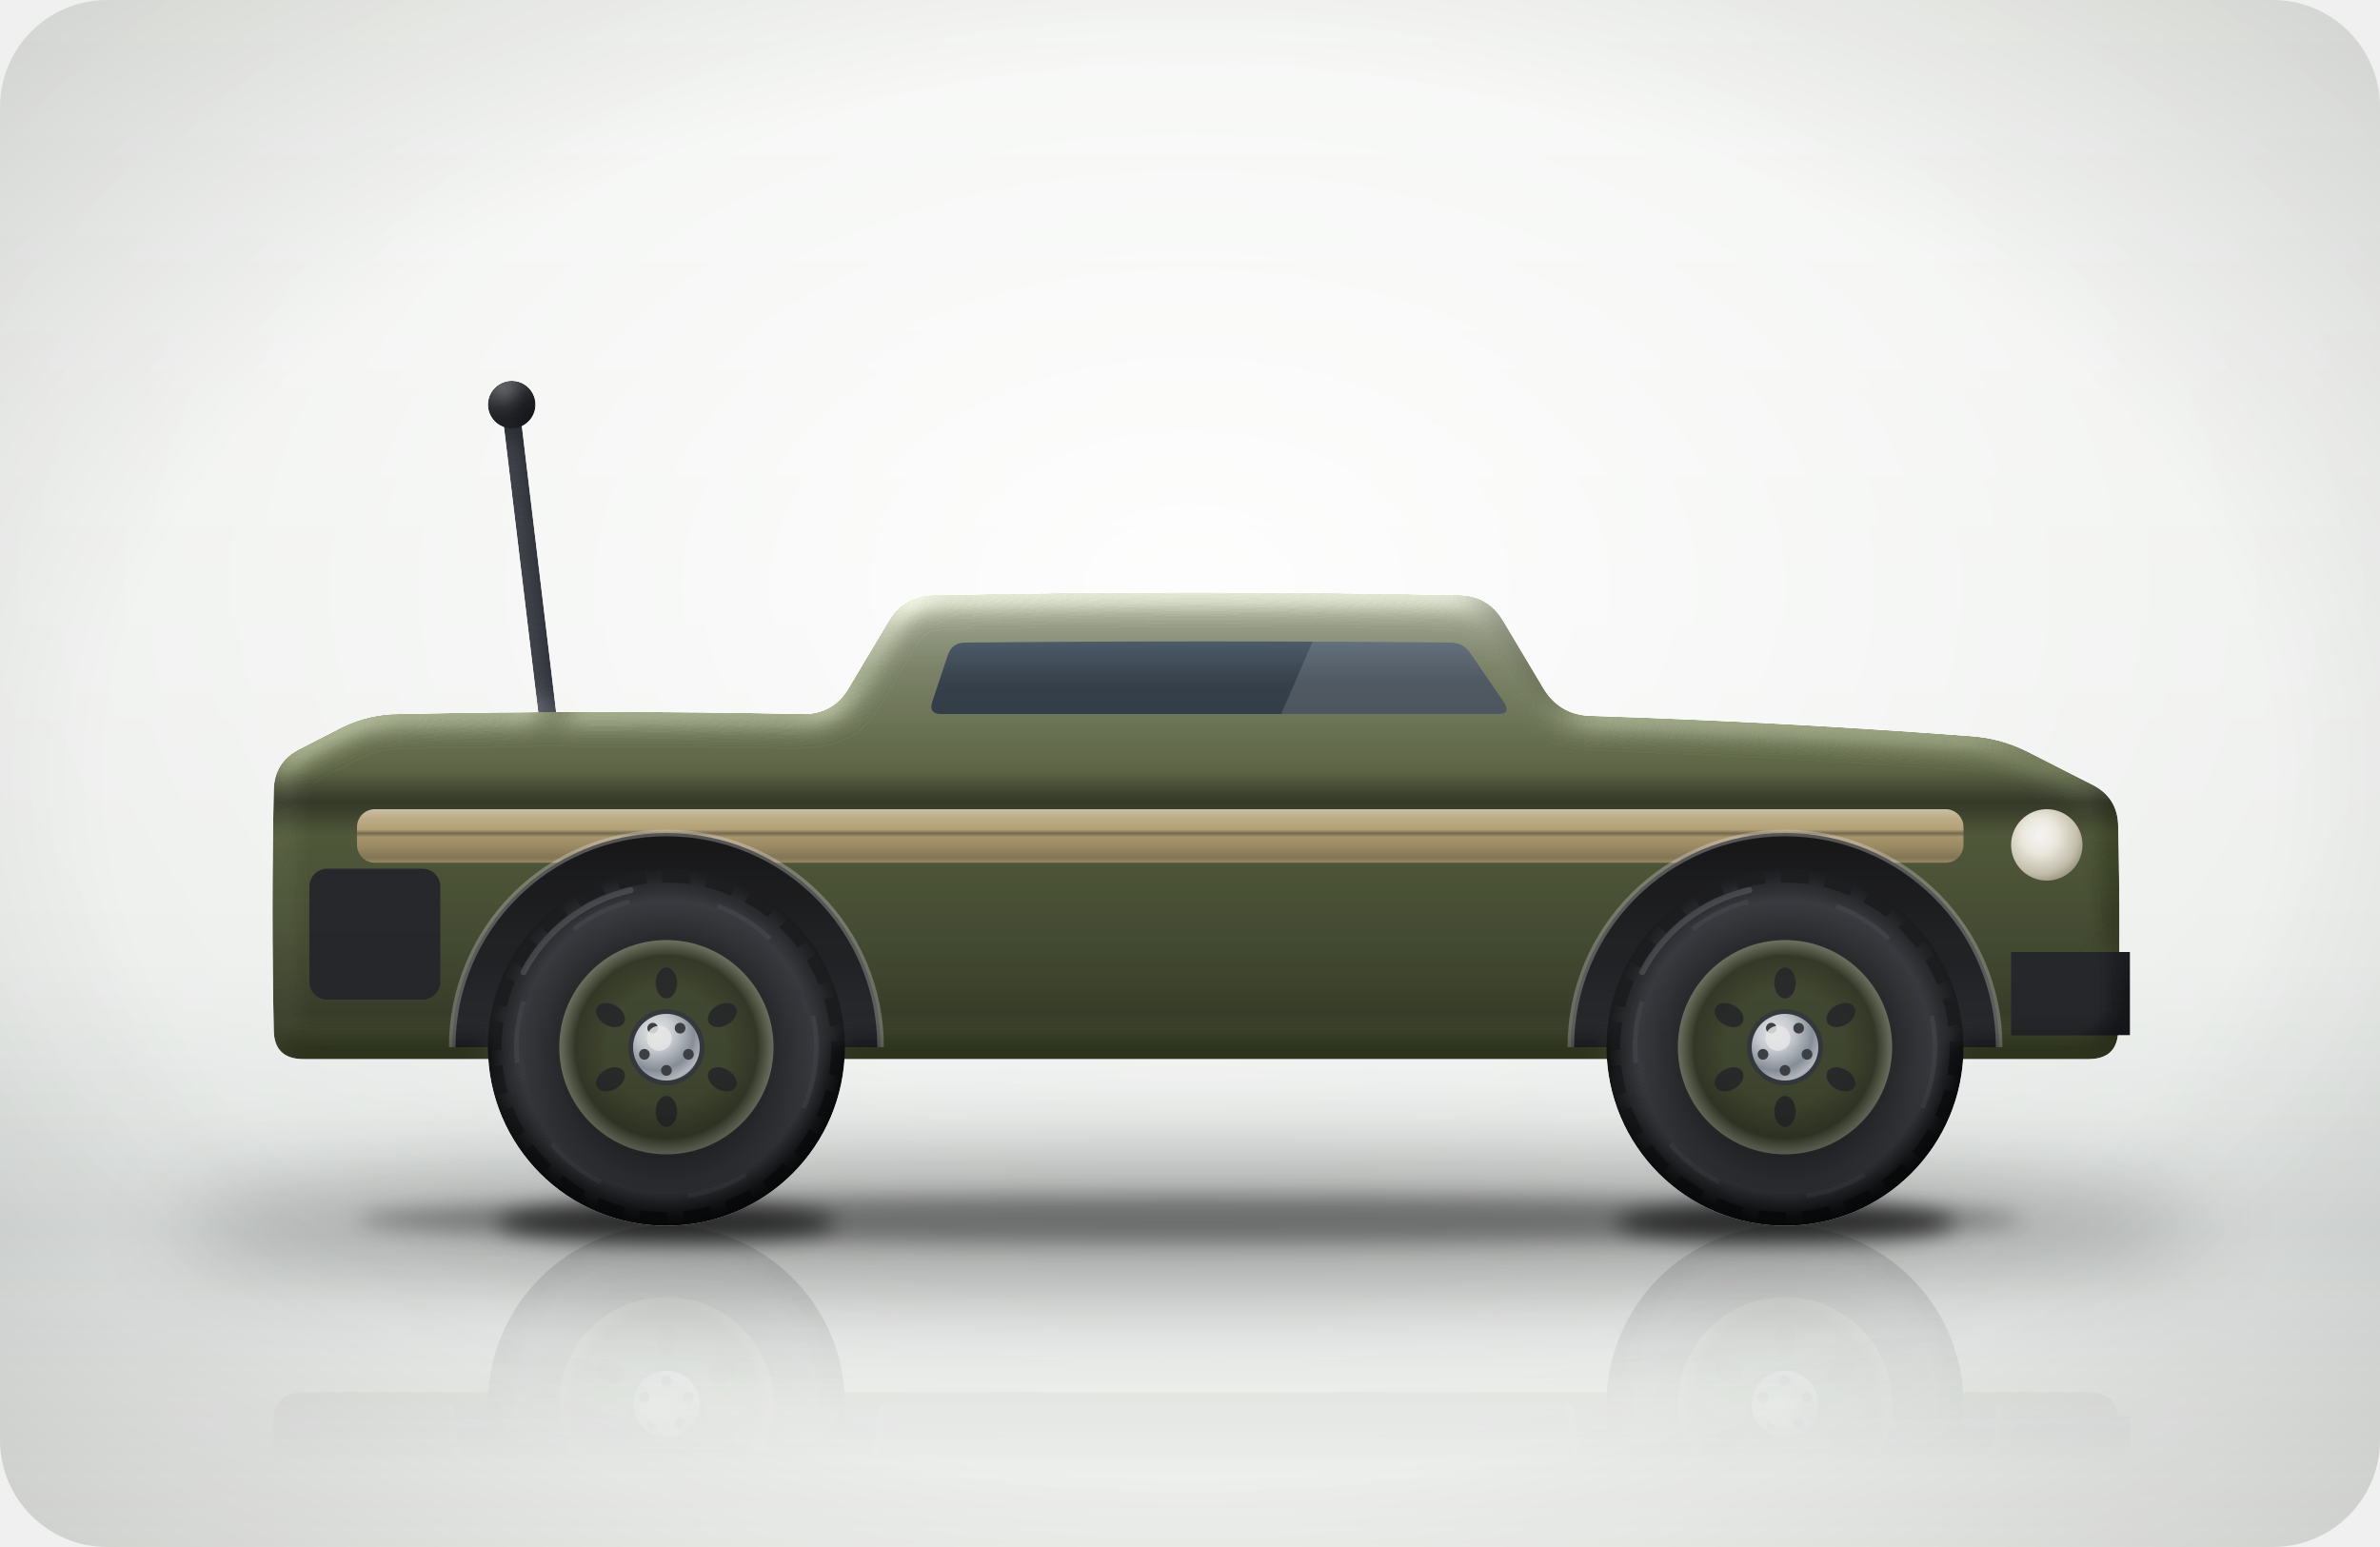
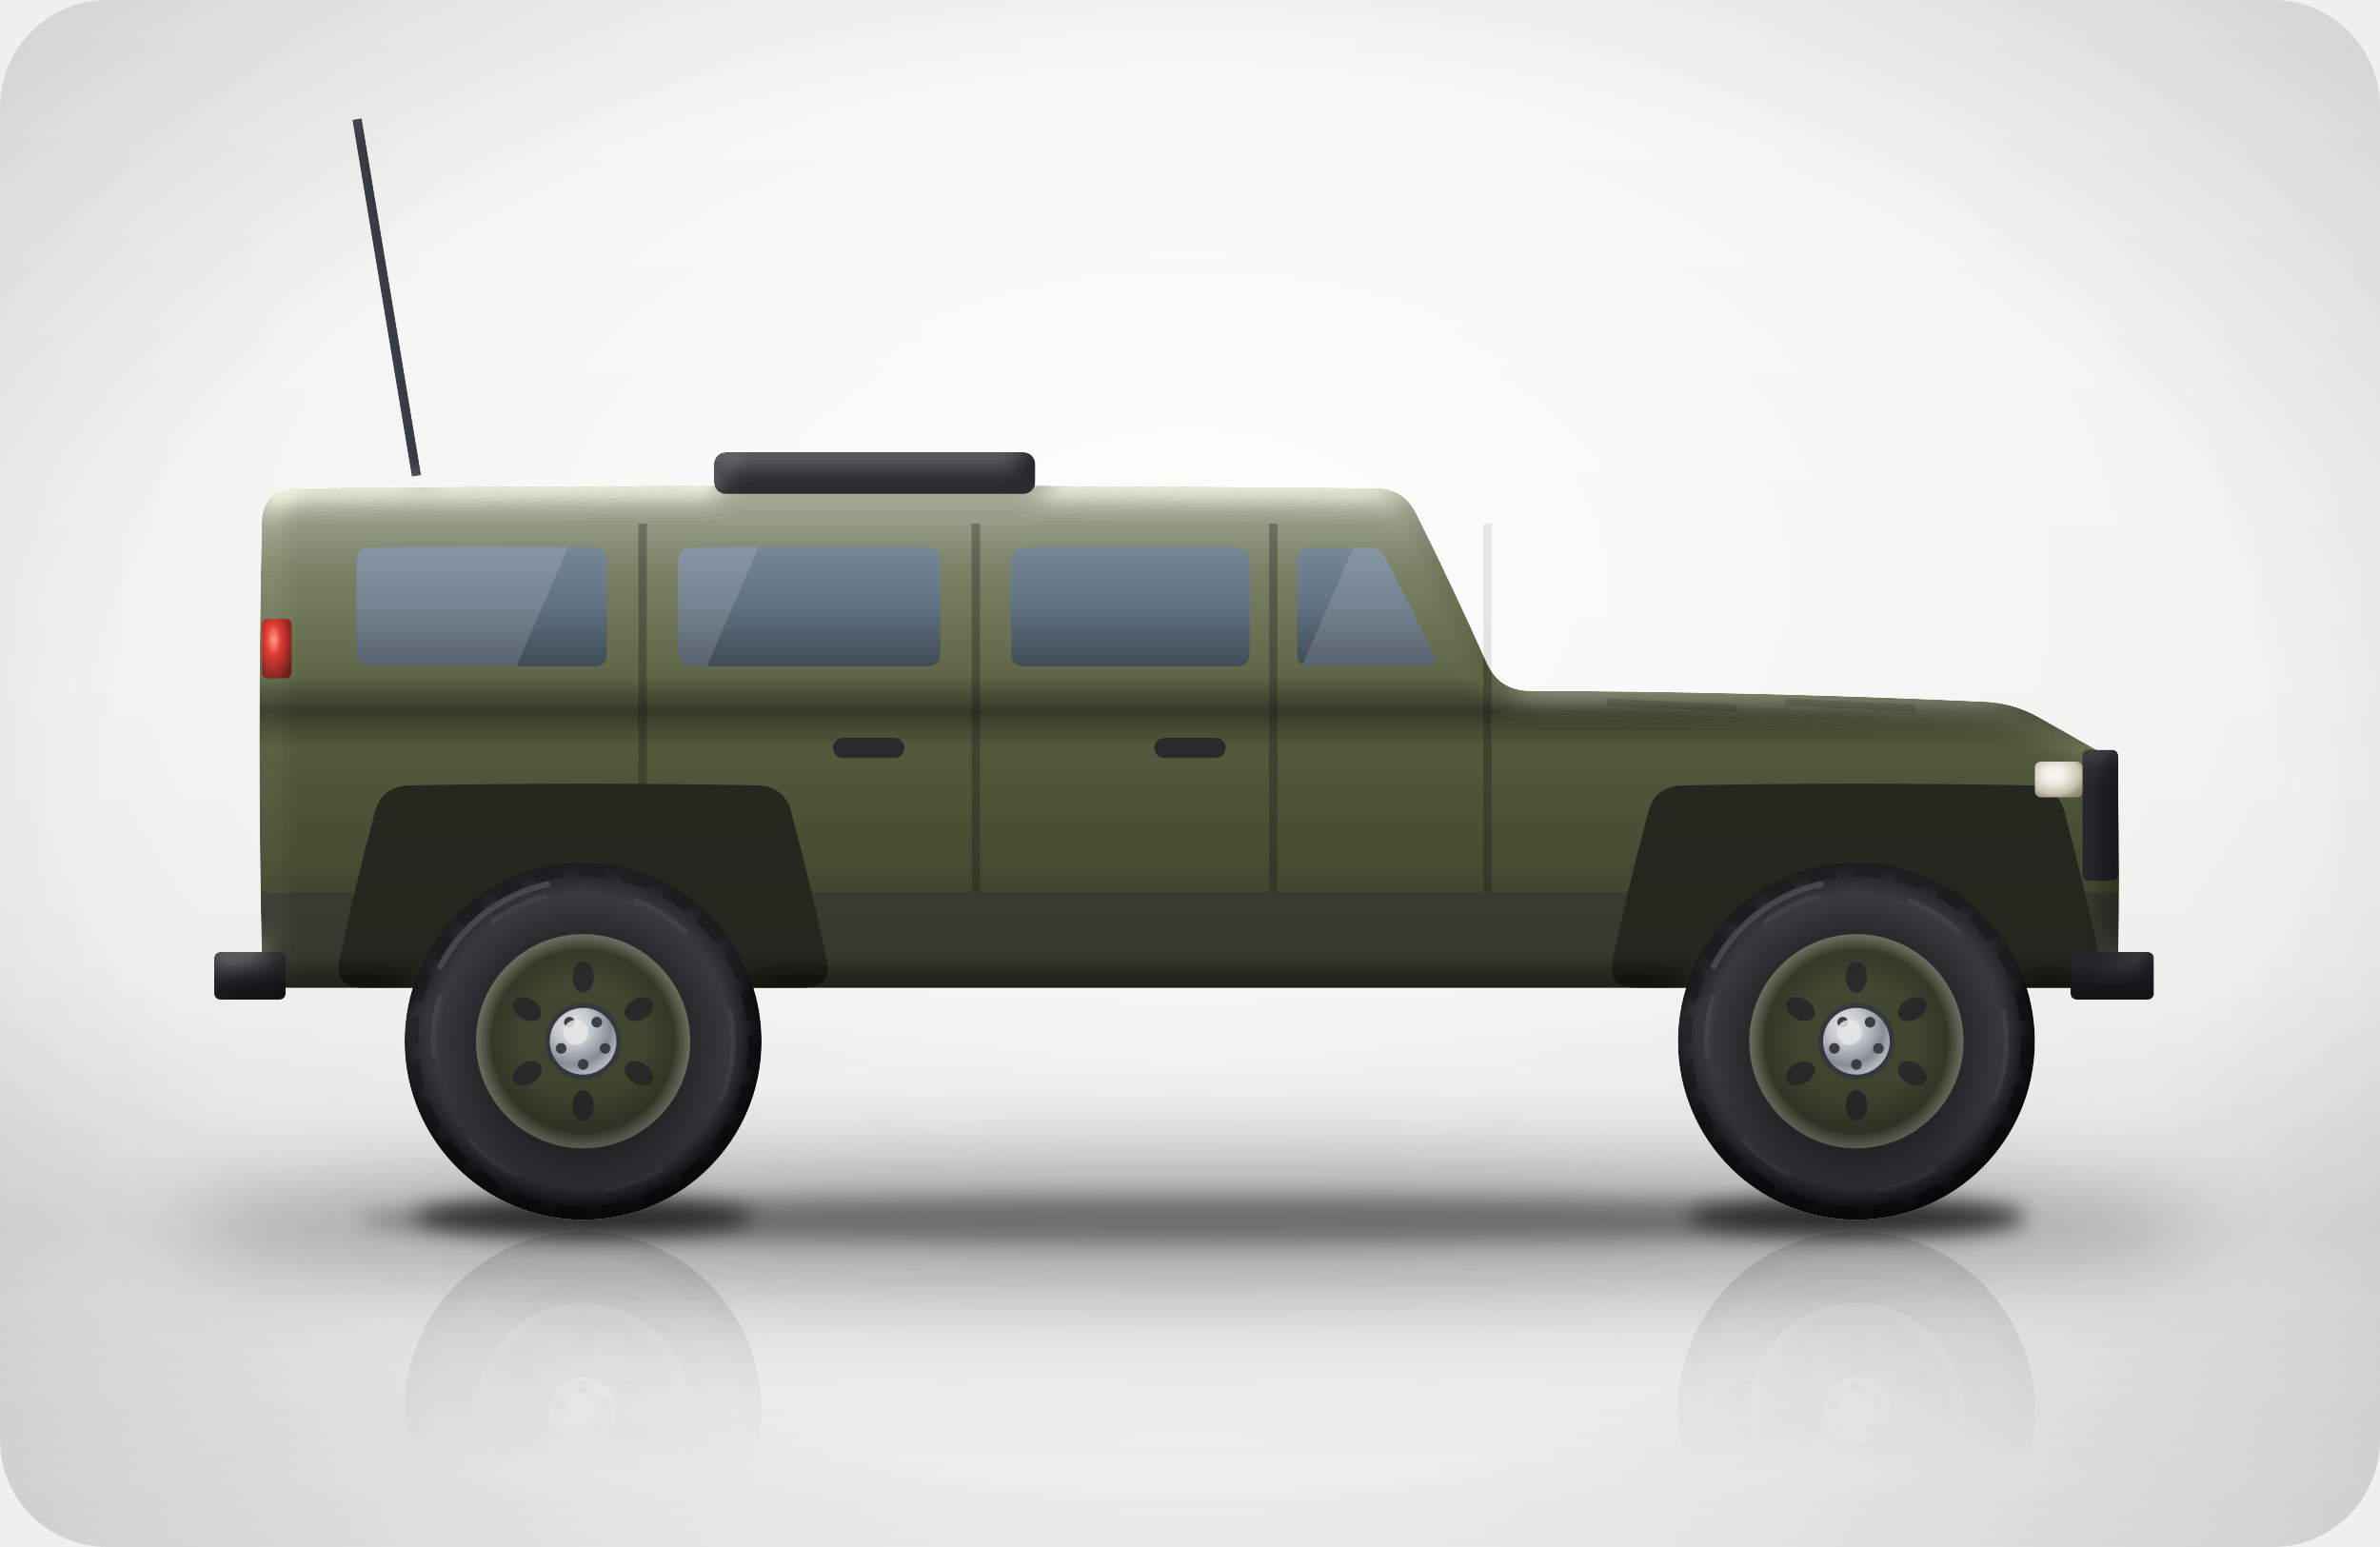
<svg xmlns="http://www.w3.org/2000/svg" viewBox="0 0 400 260" width="400" height="260">
  <defs>
    <linearGradient id="body" x1="0" y1="0" x2="0" y2="1">
      <stop offset="0" stop-color="#a5aa97" />
      <stop offset="0.16" stop-color="#727a5d" />
      <stop offset="0.38" stop-color="#525b38" />
      <stop offset="0.45" stop-color="#252a18" />
      <stop offset="0.52" stop-color="#454e2c" />
      <stop offset="0.72" stop-color="#3c4426" />
      <stop offset="0.9" stop-color="#2e341d" />
      <stop offset="1" stop-color="#3c4426" />
    </linearGradient>
    <linearGradient id="accent" x1="0" y1="0" x2="0" y2="1">
      <stop offset="0" stop-color="#cfc1a3" />
      <stop offset="0.16" stop-color="#bfad84" />
      <stop offset="0.38" stop-color="#b59f70" />
      <stop offset="0.45" stop-color="#6f6243" />
      <stop offset="0.52" stop-color="#a89365" />
      <stop offset="0.72" stop-color="#98855b" />
      <stop offset="0.9" stop-color="#7f704d" />
      <stop offset="1" stop-color="#98855b" />
    </linearGradient>
    <linearGradient id="glassg" gradientUnits="userSpaceOnUse" x1="0" y1="70" x2="0" y2="160">
      <stop offset="0" stop-color="#9fb1c1" />
      <stop offset=".35" stop-color="#55687a" />
      <stop offset=".5" stop-color="#26313c" />
      <stop offset="1" stop-color="#121820" />
    </linearGradient>
    <pattern id="glass" patternUnits="userSpaceOnUse" width="400" height="260">
      <rect width="400" height="260" fill="url(#glassg)" />
      <path d="M70 40 L118 40 L40 220 L-8 220 Z M134 40 L150 40 L72 220 L56 220 Z M250 40 L292 40 L214 220 L172 220 Z M306 40 L318 40 L240 220 L228 220 Z" fill="#fff" opacity=".13" />
    </pattern>
    <linearGradient id="chrome" gradientUnits="userSpaceOnUse" x1="0" y1="0" x2="0" y2="9" spreadMethod="reflect">
      <stop offset="0" stop-color="#fbfcfd" />
      <stop offset=".3" stop-color="#c6ccd3" />
      <stop offset=".48" stop-color="#5a626d" />
      <stop offset=".58" stop-color="#262b31" />
      <stop offset=".82" stop-color="#a7afb9" />
      <stop offset="1" stop-color="#eef1f4" />
    </linearGradient>
    <radialGradient id="tire" cx=".5" cy=".5" r=".5">
      <stop offset="0" stop-color="#26282c" />
      <stop offset=".6" stop-color="#1b1c1f" />
      <stop offset=".82" stop-color="#2d2f34" />
      <stop offset=".93" stop-color="#18191c" />
      <stop offset="1" stop-color="#0a0b0c" />
    </radialGradient>
    <radialGradient id="rim" cx=".36" cy=".3" r=".85">
      <stop offset="0" stop-color="#ffffff" />
      <stop offset=".3" stop-color="#d6dbe1" />
      <stop offset=".62" stop-color="#8d95a0" />
      <stop offset=".8" stop-color="#c3c9d0" />
      <stop offset="1" stop-color="#5c636d" />
    </radialGradient>
    <radialGradient id="dish" cx=".5" cy=".5" r=".5">
      <stop offset=".55" stop-color="#000" stop-opacity="0" />
      <stop offset=".85" stop-color="#000" stop-opacity=".28" />
      <stop offset="1" stop-color="#fff" stop-opacity=".25" />
    </radialGradient>
    <radialGradient id="rimwell" cx=".5" cy=".5" r=".5">
      <stop offset="0" stop-color="#4a4f57" />
      <stop offset=".7" stop-color="#202328" />
      <stop offset="1" stop-color="#0d0e10" />
    </radialGradient>
    <linearGradient id="spoke" x1="0" y1="0" x2="1" y2="1">
      <stop offset="0" stop-color="#f4f6f8" />
      <stop offset=".5" stop-color="#b3bac3" />
      <stop offset="1" stop-color="#7e8692" />
    </linearGradient>
    <radialGradient id="gunmetal" cx=".38" cy=".32" r=".8">
      <stop offset="0" stop-color="#8b9098" />
      <stop offset=".6" stop-color="#4c5158" />
      <stop offset="1" stop-color="#26292e" />
    </radialGradient>
    <linearGradient id="whitewall" x1="0" y1="0" x2="0" y2="1">
      <stop offset="0" stop-color="#f6f5ef" />
      <stop offset="1" stop-color="#c9c7bd" />
    </linearGradient>
    <linearGradient id="rubber" x1="0" y1="0" x2="0" y2="1">
      <stop offset="0" stop-color="#3a3d42" />
      <stop offset=".2" stop-color="#222428" />
      <stop offset=".8" stop-color="#16171a" />
      <stop offset="1" stop-color="#2a2c30" />
    </linearGradient>
    <linearGradient id="well" x1="0" y1="0" x2="0" y2="1">
      <stop offset="0" stop-color="#050506" />
      <stop offset="1" stop-color="#1c1e22" />
    </linearGradient>
    <radialGradient id="lamp" cx=".4" cy=".38" r=".7">
      <stop offset="0" stop-color="#ffffff" />
      <stop offset=".35" stop-color="#f4f1e6" />
      <stop offset=".75" stop-color="#c9c3ae" />
      <stop offset="1" stop-color="#8e8873" />
    </radialGradient>
    <radialGradient id="tail" cx=".4" cy=".35" r=".75">
      <stop offset="0" stop-color="#ff8a7a" />
      <stop offset=".35" stop-color="#d0241b" />
      <stop offset="1" stop-color="#5a0806" />
    </radialGradient>
    <linearGradient id="wood" x1="0" y1="0" x2="0" y2="1">
      <stop offset="0" stop-color="#a87447" />
      <stop offset=".5" stop-color="#7e5130" />
      <stop offset="1" stop-color="#5b371e" />
    </linearGradient>
    <linearGradient id="cyc" x1="0" y1="0" x2="0" y2="1">
      <stop offset="0" stop-color="#f7f8f9" />
      <stop offset=".62" stop-color="#eceef0" />
      <stop offset=".79" stop-color="#d9dcdf" />
      <stop offset=".84" stop-color="#e3e5e8" />
      <stop offset="1" stop-color="#f2f3f4" />
    </linearGradient>
    <radialGradient id="key" cx=".5" cy=".38" r=".6">
      <stop offset="0" stop-color="#fff" stop-opacity=".9" />
      <stop offset="1" stop-color="#fff" stop-opacity="0" />
    </radialGradient>
    <radialGradient id="vig" cx=".5" cy=".5" r=".75">
      <stop offset=".6" stop-color="#000" stop-opacity="0" />
      <stop offset="1" stop-color="#000" stop-opacity=".16" />
    </radialGradient>
    <linearGradient id="sheen" gradientUnits="userSpaceOnUse" x1="0" y1="60" x2="400" y2="200">
      <stop offset=".18" stop-color="#fff" stop-opacity="0" />
      <stop offset=".27" stop-color="#fff" stop-opacity=".26" />
      <stop offset=".33" stop-color="#fff" stop-opacity="0" />
      <stop offset=".6" stop-color="#fff" stop-opacity="0" />
      <stop offset=".66" stop-color="#fff" stop-opacity=".1" />
      <stop offset=".7" stop-color="#fff" stop-opacity="0" />
    </linearGradient>
    <linearGradient id="ao" gradientUnits="userSpaceOnUse" x1="0" y1="120" x2="0" y2="206">
      <stop offset="0" stop-color="#000" stop-opacity="0" />
      <stop offset=".7" stop-color="#000" stop-opacity=".1" />
      <stop offset="1" stop-color="#000" stop-opacity=".35" />
    </linearGradient>
    <linearGradient id="fadeg" gradientUnits="userSpaceOnUse" x1="0" y1="206" x2="0" y2="246">
      <stop offset="0" stop-color="#fff" stop-opacity=".9" />
      <stop offset="1" stop-color="#fff" stop-opacity="0" />
    </linearGradient>
    <mask id="fade" maskUnits="userSpaceOnUse" x="0" y="0" width="400" height="260">
      <rect x="0" y="206" width="400" height="54" fill="url(#fadeg)" />
    </mask>
    <filter id="white" x="0" y="0" width="1" height="1">
      <feColorMatrix type="matrix" values="0 0 0 0 1 0 0 0 0 1 0 0 0 0 1 0 0 0 1 0" />
    </filter>
    <mask id="carm" maskUnits="userSpaceOnUse" x="0" y="0" width="400" height="260">
      <use href="#car" filter="url(#white)" />
    </mask>
    <filter id="blur2" x="-50%" y="-300%" width="200%" height="700%">
      <feGaussianBlur stdDeviation="1.8" />
    </filter>
    <filter id="blur6" x="-30%" y="-400%" width="160%" height="900%">
      <feGaussianBlur stdDeviation="7" />
    </filter>
    <filter id="studio" x="-4%" y="-8%" width="108%" height="116%" color-interpolation-filters="sRGB">
      <feGaussianBlur in="SourceAlpha" stdDeviation="2.4" result="b" />
      <feDiffuseLighting in="b" surfaceScale="4" diffuseConstant="1.04" lighting-color="#fff" result="df">
        <feDistantLight azimuth="245" elevation="62" />
      </feDiffuseLighting>
      <feBlend in="SourceGraphic" in2="df" mode="multiply" result="lit" />
      <feSpecularLighting in="b" surfaceScale="4" specularConstant=".7" specularExponent="26" lighting-color="#fff" result="sp">
        <feDistantLight azimuth="245" elevation="50" />
      </feSpecularLighting>
      <feComposite in="sp" in2="lit" operator="arithmetic" k1="0" k2=".55" k3="1" k4="0" result="all" />
      <feComposite in="all" in2="SourceAlpha" operator="in" />
    </filter>
    <g id="tpl">
-       <path d="M92 120 L86 70" stroke="#2a2d34" stroke-width="3" />
-       <circle cx="86" cy="68" r="4" fill="#17191d" />
-       <path d="M46.0 173.0Q45.6 153.0 46.0 133.0Q46.0 128.0 50.5 125.8L57.5 122.2Q62.0 120.0 67.0 120.0Q101.0 119.3 135.0 120.0Q140.0 120.0 142.6 115.7L149.4 104.3Q152.0 100.0 157.0 100.0Q201.0 99.1 245.0 100.0Q250.0 100.0 252.6 104.3L259.4 115.7Q262.0 120.0 267.0 120.3Q299.0 121.3 331.0 123.7Q336.0 124.0 340.5 126.2L351.5 131.8Q356.0 134.0 356.0 139.0Q356.4 156.0 356.0 173.0Q356.0 178.0 351.0 178.0L51.0 178.0Q46.0 178.0 46.0 173.0Z" fill="url(#body)" />
-       <path d="M162.2 108.0Q203.0 107.6 243.8 108.0Q246.0 108.0 247.2 109.9L252.8 118.1Q254.0 120.0 251.8 120.0L158.2 120.0Q156.0 120.0 156.7 117.9L159.3 110.1Q160.0 108.0 162.2 108.0Z" fill="url(#glass)" />
-       <rect x="60" y="136" width="270" height="9" rx="3.0" fill="url(#accent)" />
-       <rect x="52" y="146" width="22" height="22" rx="3" fill="#17191d" />
-       <rect x="338" y="160" width="20" height="14" fill="#17191d" />
-       <circle cx="344" cy="142" r="6" fill="url(#lamp)" />
-       <path d="M76 176 A36 36 0 0 1 148 176 Z" fill="url(#well)" />
-       <path d="M76 176 A36 36 0 0 1 148 176" fill="none" stroke="#fff" stroke-width="1.1" opacity=".28" />
-       <circle cx="112" cy="176" r="30" fill="url(#tire)" />
-       <circle cx="112" cy="176" r="28.8" fill="none" stroke="#0b0c0e" stroke-width="2.2" stroke-dasharray="4.8 2.7" opacity=".9" />
-       <circle cx="112" cy="176" r="25.2" fill="none" stroke="#3a3d43" stroke-width=".8" stroke-dasharray="10.5 15.0" opacity=".7" />
-       <circle cx="112" cy="176" r="18.8" fill="#1a1c20" />
-       <circle cx="112" cy="176" r="18.0" fill="#383f24" />
-       <circle cx="112" cy="176" r="18.0" fill="url(#dish)" />
-       <ellipse cx="121.4" cy="181.4" rx="2.6" ry="1.8" fill="#16181b" opacity=".85" transform="rotate(30 121.4 181.4)" />
-       <ellipse cx="112.0" cy="186.8" rx="2.6" ry="1.8" fill="#16181b" opacity=".85" transform="rotate(90 112.0 186.8)" />
-       <ellipse cx="102.6" cy="181.4" rx="2.6" ry="1.8" fill="#16181b" opacity=".85" transform="rotate(150 102.6 181.4)" />
-       <ellipse cx="102.6" cy="170.6" rx="2.6" ry="1.8" fill="#16181b" opacity=".85" transform="rotate(210 102.6 170.6)" />
-       <ellipse cx="112.0" cy="165.2" rx="2.6" ry="1.8" fill="#16181b" opacity=".85" transform="rotate(270 112.0 165.2)" />
-       <ellipse cx="121.4" cy="170.6" rx="2.6" ry="1.8" fill="#16181b" opacity=".85" transform="rotate(330 121.4 170.6)" />
-       <circle cx="112" cy="176" r="6.0" fill="url(#rim)" />
-       <circle cx="112" cy="176" r="6.0" fill="none" stroke="#2b2e33" stroke-width=".8" />
-       <circle cx="114.3" cy="172.8" r="0.9" fill="#33363c" />
-       <circle cx="115.7" cy="177.2" r="0.9" fill="#33363c" />
-       <circle cx="112.0" cy="179.9" r="0.9" fill="#33363c" />
-       <circle cx="108.3" cy="177.2" r="0.9" fill="#33363c" />
-       <circle cx="109.7" cy="172.8" r="0.9" fill="#33363c" />
-       <circle cx="110.8" cy="174.5" r="2.1" fill="#fff" opacity=".85" />
-       <path d="M88.0 163.4 A27.0 27.0 0 0 1 106.0 149.6" fill="none" stroke="#fff" stroke-width="1" opacity=".14" stroke-linecap="round" />
-       <path d="M264 176 A36 36 0 0 1 336 176 Z" fill="url(#well)" />
-       <path d="M264 176 A36 36 0 0 1 336 176" fill="none" stroke="#fff" stroke-width="1.1" opacity=".28" />
-       <circle cx="300" cy="176" r="30" fill="url(#tire)" />
-       <circle cx="300" cy="176" r="28.8" fill="none" stroke="#0b0c0e" stroke-width="2.2" stroke-dasharray="4.8 2.7" opacity=".9" />
-       <circle cx="300" cy="176" r="25.2" fill="none" stroke="#3a3d43" stroke-width=".8" stroke-dasharray="10.5 15.0" opacity=".7" />
-       <circle cx="300" cy="176" r="18.8" fill="#1a1c20" />
-       <circle cx="300" cy="176" r="18.0" fill="#383f24" />
-       <circle cx="300" cy="176" r="18.0" fill="url(#dish)" />
-       <ellipse cx="309.4" cy="181.4" rx="2.6" ry="1.8" fill="#16181b" opacity=".85" transform="rotate(30 309.4 181.4)" />
-       <ellipse cx="300.0" cy="186.8" rx="2.6" ry="1.8" fill="#16181b" opacity=".85" transform="rotate(90 300.0 186.8)" />
-       <ellipse cx="290.6" cy="181.4" rx="2.6" ry="1.8" fill="#16181b" opacity=".85" transform="rotate(150 290.6 181.4)" />
-       <ellipse cx="290.6" cy="170.6" rx="2.6" ry="1.8" fill="#16181b" opacity=".85" transform="rotate(210 290.6 170.6)" />
-       <ellipse cx="300.0" cy="165.2" rx="2.6" ry="1.8" fill="#16181b" opacity=".85" transform="rotate(270 300.0 165.2)" />
-       <ellipse cx="309.4" cy="170.6" rx="2.6" ry="1.8" fill="#16181b" opacity=".85" transform="rotate(330 309.4 170.6)" />
-       <circle cx="300" cy="176" r="6.0" fill="url(#rim)" />
-       <circle cx="300" cy="176" r="6.0" fill="none" stroke="#2b2e33" stroke-width=".8" />
-       <circle cx="302.3" cy="172.8" r="0.9" fill="#33363c" />
-       <circle cx="303.7" cy="177.2" r="0.9" fill="#33363c" />
-       <circle cx="300.0" cy="179.9" r="0.9" fill="#33363c" />
-       <circle cx="296.3" cy="177.2" r="0.9" fill="#33363c" />
-       <circle cx="297.7" cy="172.8" r="0.9" fill="#33363c" />
-       <circle cx="298.8" cy="174.5" r="2.1" fill="#fff" opacity=".85" />
-       <path d="M276.0 163.4 A27.0 27.0 0 0 1 294.0 149.6" fill="none" stroke="#fff" stroke-width="1" opacity=".14" stroke-linecap="round" />
+       <path d="M70 80 L60 20" stroke="#2a2d34" stroke-width="1.6" />
+       <path d="M44.0 161.0Q43.2 124.5 44.0 88.0Q44.0 82.0 50.0 82.0Q140.5 81.1 231.0 82.0Q236.0 82.0 238.1 86.5Q244.3 98.9 249.9 111.5Q252.0 116.0 257.0 116.1Q295.0 116.2 333.0 117.9Q338.0 118.0 342.4 120.4L351.6 125.6Q356.0 128.0 356.0 133.0Q356.3 147.0 356.0 161.0Q356.0 166.0 351.0 166.0L49.0 166.0Q44.0 166.0 44.0 161.0Z" fill="url(#body)" />
+       <rect x="120" y="76" width="54" height="7" rx="2" fill="#17191d" />
+       <path d="M62.2 92.0Q81.0 91.8 99.8 92.0Q102.0 92.0 102.0 94.2Q102.1 102.0 102.0 109.8Q102.0 112.0 99.8 112.0L62.2 112.0Q60.0 112.0 60.0 109.8Q59.9 102.0 60.0 94.2Q60.0 92.0 62.2 92.0Z" fill="url(#glass)" />
+       <path d="M116.2 92.0Q136.0 91.8 155.8 92.0Q158.0 92.0 158.0 94.2Q158.1 102.0 158.0 109.8Q158.0 112.0 155.8 112.0L116.2 112.0Q114.0 112.0 114.0 109.8Q113.9 102.0 114.0 94.2Q114.0 92.0 116.2 92.0Z" fill="url(#glass)" />
+       <path d="M172.2 92.0Q190.0 91.8 207.8 92.0Q210.0 92.0 210.0 94.2Q210.1 102.0 210.0 109.8Q210.0 112.0 207.8 112.0L172.2 112.0Q170.0 112.0 170.0 109.8Q169.9 102.0 170.0 94.2Q170.0 92.0 172.2 92.0Z" fill="url(#glass)" />
+       <path d="M220.2 92.0L229.8 92.0Q232.0 92.0 233.0 94.0Q237.1 102.0 241.0 110.0Q242.0 112.0 239.8 112.0L220.2 112.0Q218.0 112.0 218.0 109.8Q217.9 102.0 218.0 94.2Q218.0 92.0 220.2 92.0Z" fill="url(#glass)" />
+       <path d="M108 88 V150" stroke="#000" stroke-width="1.4" opacity=".3" />
+       <path d="M164 88 V150" stroke="#000" stroke-width="1.4" opacity=".3" />
+       <path d="M214 88 V150" stroke="#000" stroke-width="1.4" opacity=".3" />
+       <path d="M250 88 V150" stroke="#000" stroke-width="1.4" opacity=".3" />
+       <rect x="140" y="124" width="12" height="3.4" rx="1.7" fill="#17191d" />
+       <rect x="194" y="124" width="12" height="3.4" rx="1.7" fill="#17191d" />
+       <rect x="44" y="150" width="312" height="16" fill="#2a2e22" />
+       <path d="M57.1 161.1Q59.7 148.9 62.9 136.9Q64.0 132.0 69.0 132.0Q98.0 131.4 127.0 132.0Q132.0 132.0 133.1 136.9Q136.3 148.9 138.9 161.1Q140.0 166.0 135.0 166.0L61.0 166.0Q56.0 166.0 57.1 161.1Z" fill="#16180f" />
+       <path d="M271.1 161.1Q273.7 148.9 276.9 136.9Q278.0 132.0 283.0 132.0Q312.0 131.4 341.0 132.0Q346.0 132.0 347.1 136.9Q350.3 148.9 352.9 161.1Q354.0 166.0 349.0 166.0L275.0 166.0Q270.0 166.0 271.1 161.1Z" fill="#16180f" />
+       <path d="M270 118 L292 119" stroke="#000" stroke-width="1.2" opacity=".3" />
+       <path d="M300 118 L322 119" stroke="#000" stroke-width="1.2" opacity=".3" />
+       <rect x="350" y="126" width="6" height="22" rx="1" fill="#17191d" />
+       <rect x="342" y="128" width="8" height="6" rx="1" fill="url(#lamp)" />
+       <rect x="44" y="104" width="5" height="10" rx="1" fill="url(#tail)" />
+       <rect x="348" y="160" width="14" height="8" rx="1" fill="#17191d" />
+       <rect x="36" y="160" width="12" height="8" rx="1" fill="#17191d" />
+       <circle cx="98" cy="175" r="30" fill="url(#tire)" />
+       <circle cx="98" cy="175" r="28.8" fill="none" stroke="#0b0c0e" stroke-width="2.2" stroke-dasharray="4.8 2.7" opacity=".9" />
+       <circle cx="98" cy="175" r="25.2" fill="none" stroke="#3a3d43" stroke-width=".8" stroke-dasharray="10.5 15.0" opacity=".7" />
+       <circle cx="98" cy="175" r="18.8" fill="#1a1c20" />
+       <circle cx="98" cy="175" r="18.0" fill="#383f24" />
+       <circle cx="98" cy="175" r="18.0" fill="url(#dish)" />
+       <ellipse cx="107.4" cy="180.4" rx="2.6" ry="1.8" fill="#16181b" opacity=".85" transform="rotate(30 107.4 180.4)" />
+       <ellipse cx="98.0" cy="185.8" rx="2.6" ry="1.8" fill="#16181b" opacity=".85" transform="rotate(90 98.0 185.8)" />
+       <ellipse cx="88.6" cy="180.4" rx="2.6" ry="1.8" fill="#16181b" opacity=".85" transform="rotate(150 88.6 180.4)" />
+       <ellipse cx="88.6" cy="169.6" rx="2.6" ry="1.8" fill="#16181b" opacity=".85" transform="rotate(210 88.6 169.6)" />
+       <ellipse cx="98.0" cy="164.2" rx="2.6" ry="1.8" fill="#16181b" opacity=".85" transform="rotate(270 98.0 164.2)" />
+       <ellipse cx="107.4" cy="169.6" rx="2.6" ry="1.8" fill="#16181b" opacity=".85" transform="rotate(330 107.4 169.6)" />
+       <circle cx="98" cy="175" r="6.0" fill="url(#rim)" />
+       <circle cx="98" cy="175" r="6.0" fill="none" stroke="#2b2e33" stroke-width=".8" />
+       <circle cx="100.3" cy="171.8" r="0.9" fill="#33363c" />
+       <circle cx="101.7" cy="176.2" r="0.9" fill="#33363c" />
+       <circle cx="98.0" cy="178.9" r="0.9" fill="#33363c" />
+       <circle cx="94.3" cy="176.2" r="0.9" fill="#33363c" />
+       <circle cx="95.7" cy="171.8" r="0.9" fill="#33363c" />
+       <circle cx="96.8" cy="173.5" r="2.1" fill="#fff" opacity=".85" />
+       <path d="M74.0 162.4 A27.0 27.0 0 0 1 92.0 148.6" fill="none" stroke="#fff" stroke-width="1" opacity=".14" stroke-linecap="round" />
+       <circle cx="312" cy="175" r="30" fill="url(#tire)" />
+       <circle cx="312" cy="175" r="28.8" fill="none" stroke="#0b0c0e" stroke-width="2.2" stroke-dasharray="4.8 2.7" opacity=".9" />
+       <circle cx="312" cy="175" r="25.2" fill="none" stroke="#3a3d43" stroke-width=".8" stroke-dasharray="10.5 15.0" opacity=".7" />
+       <circle cx="312" cy="175" r="18.8" fill="#1a1c20" />
+       <circle cx="312" cy="175" r="18.0" fill="#383f24" />
+       <circle cx="312" cy="175" r="18.0" fill="url(#dish)" />
+       <ellipse cx="321.4" cy="180.4" rx="2.6" ry="1.8" fill="#16181b" opacity=".85" transform="rotate(30 321.4 180.4)" />
+       <ellipse cx="312.0" cy="185.8" rx="2.6" ry="1.8" fill="#16181b" opacity=".85" transform="rotate(90 312.0 185.8)" />
+       <ellipse cx="302.6" cy="180.4" rx="2.6" ry="1.8" fill="#16181b" opacity=".85" transform="rotate(150 302.6 180.4)" />
+       <ellipse cx="302.6" cy="169.6" rx="2.6" ry="1.8" fill="#16181b" opacity=".85" transform="rotate(210 302.6 169.6)" />
+       <ellipse cx="312.0" cy="164.2" rx="2.6" ry="1.8" fill="#16181b" opacity=".85" transform="rotate(270 312.0 164.2)" />
+       <ellipse cx="321.4" cy="169.6" rx="2.6" ry="1.8" fill="#16181b" opacity=".85" transform="rotate(330 321.4 169.6)" />
+       <circle cx="312" cy="175" r="6.0" fill="url(#rim)" />
+       <circle cx="312" cy="175" r="6.0" fill="none" stroke="#2b2e33" stroke-width=".8" />
+       <circle cx="314.3" cy="171.8" r="0.9" fill="#33363c" />
+       <circle cx="315.7" cy="176.2" r="0.9" fill="#33363c" />
+       <circle cx="312.0" cy="178.9" r="0.9" fill="#33363c" />
+       <circle cx="308.3" cy="176.2" r="0.9" fill="#33363c" />
+       <circle cx="309.7" cy="171.8" r="0.9" fill="#33363c" />
+       <circle cx="310.8" cy="173.5" r="2.1" fill="#fff" opacity=".85" />
+       <path d="M288.0 162.4 A27.0 27.0 0 0 1 306.0 148.6" fill="none" stroke="#fff" stroke-width="1" opacity=".14" stroke-linecap="round" />
    </g>
    <mask id="tplm" maskUnits="userSpaceOnUse" x="0" y="0" width="400" height="260">
      <use href="#tpl" filter="url(#white)" />
    </mask>
    <g id="car">
      <use href="#tpl" />
      <g mask="url(#tplm)" />
    </g>
  </defs>
  <rect width="400" height="260" rx="18" fill="url(#cyc)" />
  <rect width="400" height="260" rx="18" fill="#e4e8d5" opacity=".22" />
  <rect width="400" height="260" rx="18" fill="url(#key)" />
  <g mask="url(#fade)" opacity=".15">
    <use href="#car" transform="translate(0 412) scale(1 -1)" />
  </g>
  <ellipse cx="200" cy="206" rx="170" ry="11" fill="#000" opacity=".3" filter="url(#blur6)" />
  <ellipse cx="200" cy="205" rx="140" ry="4" fill="#000" opacity=".35" filter="url(#blur2)" />
-   <ellipse cx="112" cy="205.5" rx="28.5" ry="3.3" fill="#000" opacity=".62" filter="url(#blur2)" />
-   <ellipse cx="300" cy="205.5" rx="28.5" ry="3.3" fill="#000" opacity=".62" filter="url(#blur2)" />
+   <ellipse cx="98" cy="204.5" rx="28.5" ry="3.3" fill="#000" opacity=".62" filter="url(#blur2)" />
+   <ellipse cx="312" cy="204.5" rx="28.5" ry="3.3" fill="#000" opacity=".62" filter="url(#blur2)" />
  <use href="#car" filter="url(#studio)" />
  <g mask="url(#carm)">
    <rect width="400" height="260" fill="url(#ao)" />
  </g>
  <rect width="400" height="260" rx="18" fill="url(#vig)" />
</svg>
